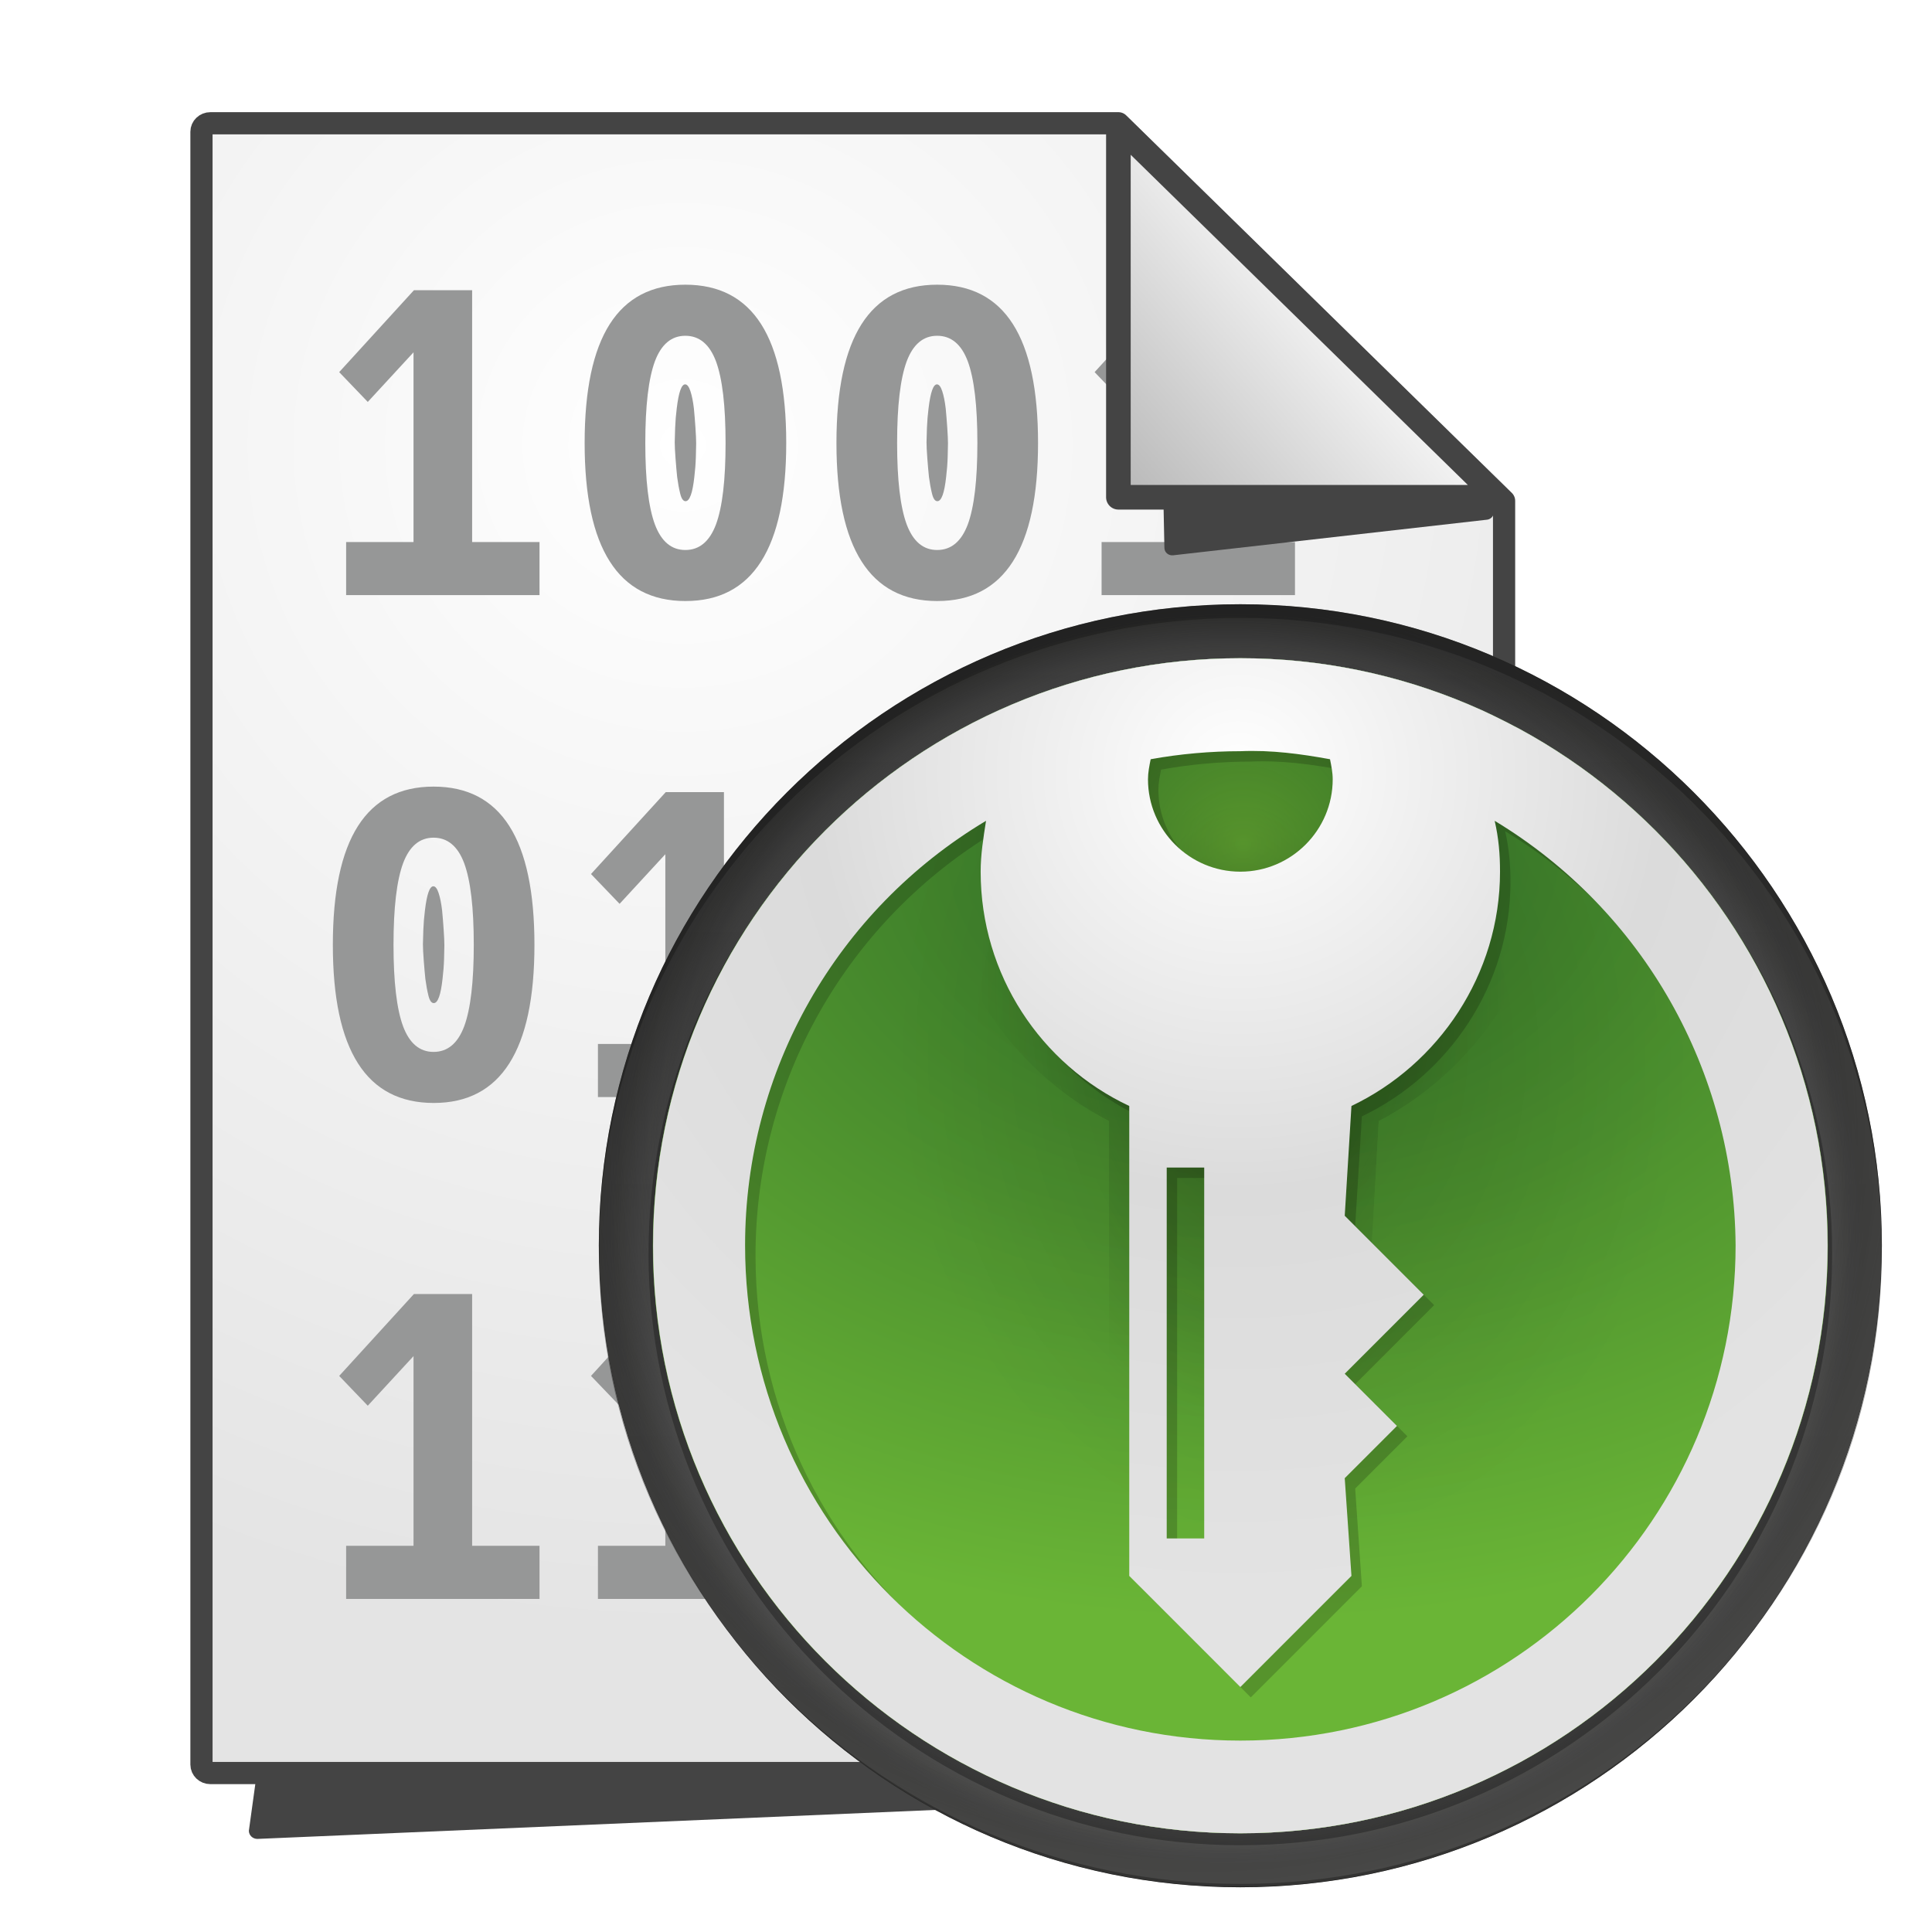
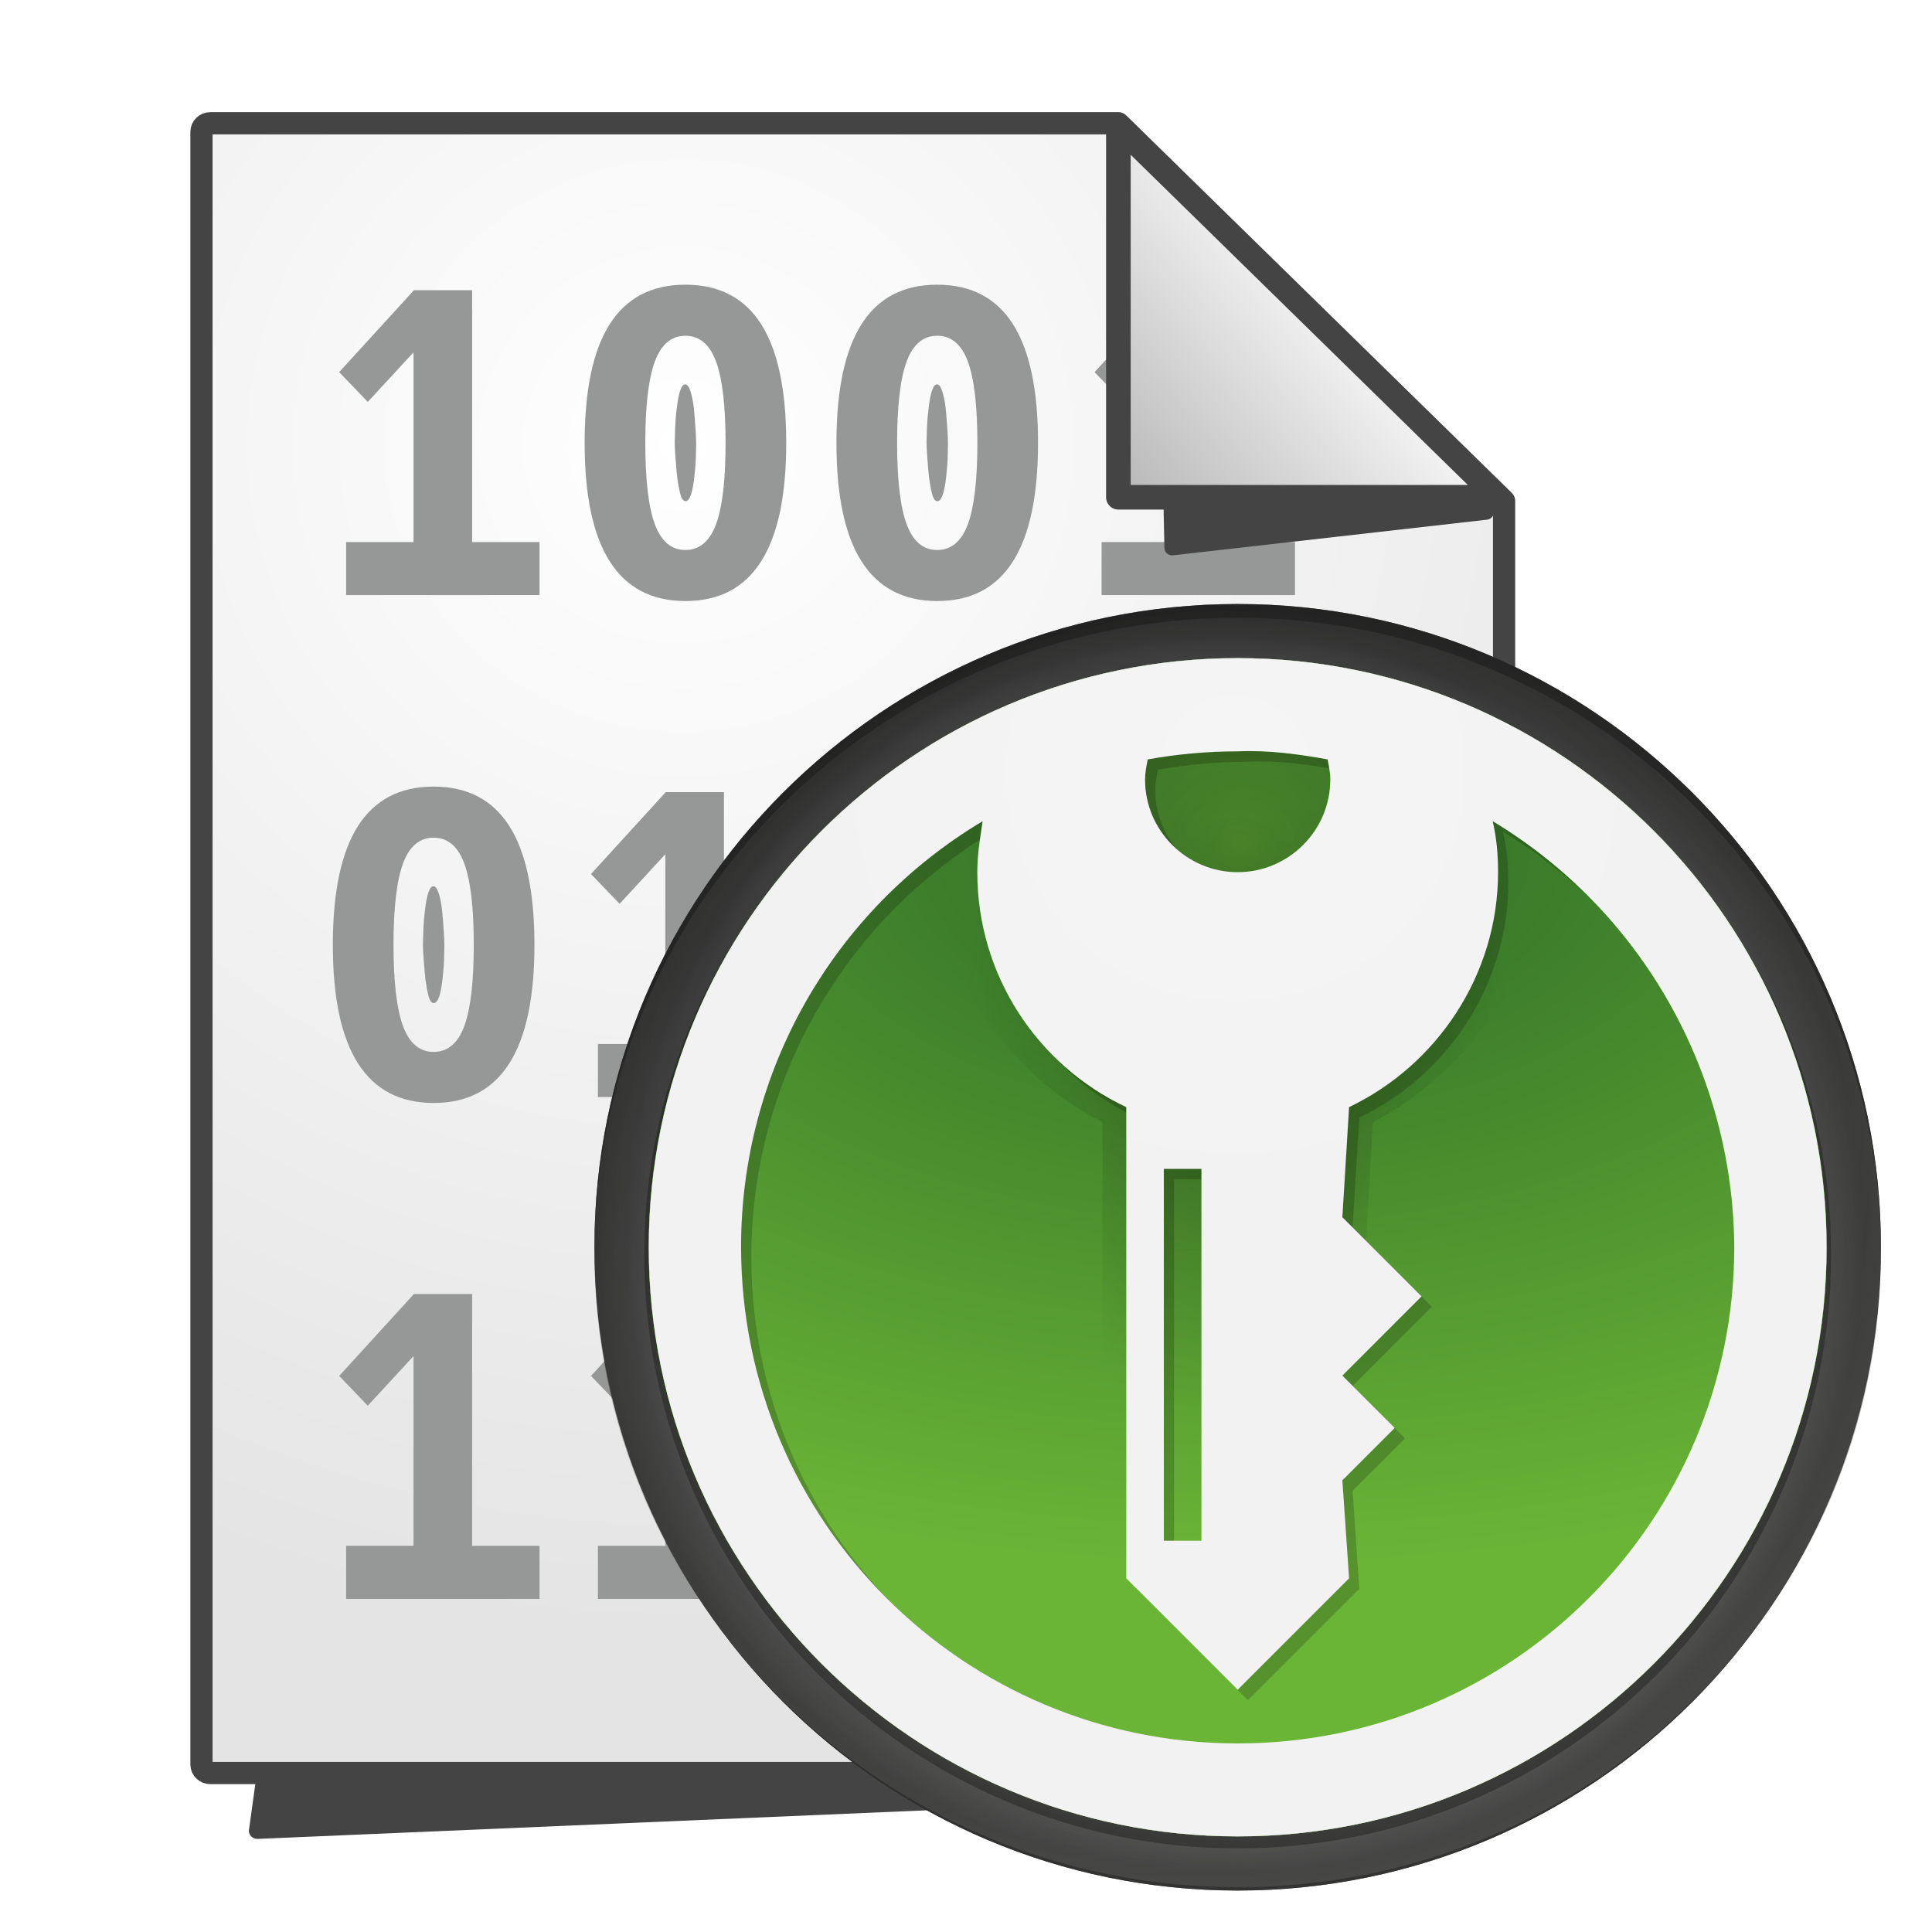
<svg xmlns="http://www.w3.org/2000/svg" viewBox="0 0 128 128">
  <defs>
    <radialGradient id="e" cx="45.245" cy="30.458" fx="45.245" fy="30.458" r="81.951" gradientTransform="translate(0 .2216) scale(1 .9616)" gradientUnits="userSpaceOnUse">
      <stop offset="0" stop-color="#fff" />
      <stop offset="1" stop-color="#e4e4e4" />
    </radialGradient>
    <linearGradient id="i" x1="90.155" y1="17.611" x2="71.147" y2="34.077" gradientUnits="userSpaceOnUse">
      <stop offset="0" stop-color="#fff" />
      <stop offset="1" stop-color="#adadad" />
    </linearGradient>
-     <clipPath id="m">
-       <path d="m43.268,82.534c0-21.464,17.454-38.926,38.908-38.926s38.908,17.462,38.908,38.926-17.454,38.926-38.908,38.926-38.908-17.463-38.908-38.926m-3.594,0c0,23.436,19.066,42.502,42.502,42.502s42.502-19.066,42.502-42.502-19.066-42.502-42.502-42.502-42.502,19.066-42.502,42.502" style="fill:none;" />
-     </clipPath>
-     <linearGradient id="n" x1="1.697" y1=".209" x2="2.674" y2=".209" gradientTransform="translate(63.9999 -112.0814) rotate(90) scale(87 -87)" gradientUnits="userSpaceOnUse">
+     <linearGradient id="l" x1="81.999" y1="35.529" x2="81.999" y2="120.763" gradientUnits="userSpaceOnUse">
      <stop offset="0" stop-color="#414141" />
-       <stop offset=".206" stop-color="#3e3e3e" />
+       <stop offset=".196" stop-color="#3e3e3e" />
      <stop offset="1" stop-color="#3a3a3a" />
    </linearGradient>
-     <clipPath id="o">
-       <rect x="39.691" y="40.049" width="84.97" height="84.97" style="fill:none;" />
-     </clipPath>
-     <clipPath id="p">
-       <path d="m82.176,40.049c-23.427,0-42.485,19.058-42.485,42.485s19.058,42.485,42.485,42.485,42.485-19.058,42.485-42.485-19.058-42.485-42.485-42.485" style="fill:none;" />
-     </clipPath>
-     <radialGradient id="r" cx=".348" cy="-2.814" fx=".348" fy="-2.814" r=".977" gradientTransform="translate(61.2666 -71.6795) scale(52.3911 -52.1409)" gradientUnits="userSpaceOnUse">
-       <stop offset="0" stop-color="#000" />
-       <stop offset=".673" stop-color="#000" />
-       <stop offset="1" stop-color="#fff" />
-     </radialGradient>
-     <mask id="q" x="39.691" y="40.049" width="84.97" height="84.97" maskUnits="userSpaceOnUse">
-       <rect x="39.691" y="40.049" width="84.97" height="84.97" style="fill:url(#r);" />
-     </mask>
-     <radialGradient id="s" cx=".348" cy="-2.814" fx=".348" fy="-2.814" r=".977" gradientTransform="translate(61.2666 -71.6794) scale(52.3911 -52.1409)" gradientUnits="userSpaceOnUse">
-       <stop offset="0" stop-color="#fcfcfc" />
-       <stop offset=".673" stop-color="#fcfcfc" />
+     <radialGradient id="n" cx="491.978" cy="94.778" fx="491.978" fy="94.778" r="145.02" gradientTransform="translate(-94.8078 41.726) scale(.3539)" gradientUnits="userSpaceOnUse">
+       <stop offset=".673" stop-color="#fcfcfc" stop-opacity="0" />
      <stop offset="1" stop-color="#fcfcfc" />
    </radialGradient>
-     <clipPath id="t">
-       <rect x="39.674" y="40.032" width="85.004" height="85.004" style="fill:none;" />
-     </clipPath>
-     <clipPath id="u">
-       <path d="m82.176,125.036c-23.436,0-42.502-19.066-42.502-42.502s19.066-42.502,42.502-42.502,42.502,19.066,42.502,42.502-19.066,42.502-42.502,42.502m0-81.427c-21.454,0-38.908,17.462-38.908,38.926s17.454,38.926,38.908,38.926,38.908-17.462,38.908-38.926-17.454-38.926-38.908-38.926" style="fill:none;" />
-     </clipPath>
-     <radialGradient id="w" cx=".417" cy="-3.379" fx=".417" fy="-3.379" r=".977" gradientTransform="translate(63.3765 -64.8113) scale(43.582 -43.3738)" gradientUnits="userSpaceOnUse">
-       <stop offset="0" stop-color="#000" />
-       <stop offset=".109" stop-color="#000" />
-       <stop offset=".886" stop-color="#000" />
-       <stop offset=".892" stop-color="#1e1e1e" />
-       <stop offset=".907" stop-color="#585858" />
-       <stop offset=".922" stop-color="#8b8b8b" />
-       <stop offset=".936" stop-color="#b5b5b5" />
-       <stop offset=".95" stop-color="#d5d5d5" />
-       <stop offset=".964" stop-color="#ececec" />
-       <stop offset=".976" stop-color="#fafafa" />
-       <stop offset=".987" stop-color="#fff" />
-       <stop offset="1" stop-color="#fff" />
+     <radialGradient id="p" cx="497.819" cy="113.88" fx="497.819" fy="113.88" r="120.636" gradientTransform="translate(-94.8078 41.726) scale(.3539)" gradientUnits="userSpaceOnUse">
+       <stop offset=".109" stop-color="#0f0f0d" stop-opacity="0" />
+       <stop offset=".886" stop-color="#414141" stop-opacity="0" />
+       <stop offset=".934" stop-color="#1e1e1d" stop-opacity=".684" />
+       <stop offset=".987" stop-color="#0f0f0d" />
    </radialGradient>
-     <mask id="v" x="39.674" y="40.032" width="85.004" height="85.004" maskUnits="userSpaceOnUse">
-       <rect x="39.674" y="40.032" width="85.004" height="85.004" style="fill:url(#w);" />
-     </mask>
-     <radialGradient id="x" cx=".417" cy="-3.379" fx=".417" fy="-3.379" r=".977" gradientTransform="translate(63.3765 -64.8113) scale(43.582 -43.3738)" gradientUnits="userSpaceOnUse">
-       <stop offset="0" stop-color="#0f0f0d" />
-       <stop offset=".109" stop-color="#0f0f0d" />
-       <stop offset=".886" stop-color="#414141" />
-       <stop offset=".897" stop-color="#373736" />
-       <stop offset=".93" stop-color="#21211f" />
-       <stop offset=".961" stop-color="#131311" />
-       <stop offset=".987" stop-color="#0f0f0d" />
-       <stop offset="1" stop-color="#0f0f0d" />
-     </radialGradient>
-     <clipPath id="y">
-       <rect x="42.968" y="43.836" width="78.416" height="78.417" style="fill:none;" />
-     </clipPath>
-     <clipPath id="z">
-       <rect x="39.674" y="40.032" width="85.004" height="85.004" style="fill:none;" />
-     </clipPath>
-     <clipPath id="aa">
-       <path d="m43.25,82.534c0,21.464,17.462,38.926,38.926,38.926s38.926-17.462,38.926-38.926-17.462-38.926-38.926-38.926-38.926,17.462-38.926,38.926" style="fill:none;" />
-     </clipPath>
-     <radialGradient id="ab" cx=".257" cy="-2.825" fx=".257" fy="-2.825" r=".977" gradientTransform="translate(64.829 -90.8183) scale(70.7693 -52.0906)" gradientUnits="userSpaceOnUse">
+     <radialGradient id="t" cx="501.839" cy="41.547" fx="501.839" fy="41.547" r="234.314" gradientTransform="translate(-94.8078 47.9453) scale(.3539 .2026)" gradientUnits="userSpaceOnUse">
      <stop offset="0" stop-color="#2e6b26" />
      <stop offset="1" stop-color="#6ab536" />
    </radialGradient>
-     <clipPath id="ac">
-       <rect x="43.25" y="43.608" width="77.852" height="77.852" style="fill:none;" />
-     </clipPath>
-     <clipPath id="ad">
-       <path d="m82.176,43.608c-21.464,0-38.926,17.462-38.926,38.926s17.462,38.926,38.926,38.926,38.926-17.462,38.926-38.926-17.462-38.926-38.926-38.926" style="fill:none;" />
-     </clipPath>
-     <radialGradient id="ae" cx=".483" cy="-3.193" fx=".483" fy="-3.193" r=".977" gradientTransform="translate(67.594 -76.9273) scale(37.4438 -45.9916)" gradientUnits="userSpaceOnUse">
-       <stop offset="0" stop-color="#000" />
-       <stop offset=".719" stop-color="#fff" />
-       <stop offset="1" stop-color="#fff" />
-     </radialGradient>
-     <clipPath id="af">
-       <rect x="70.581" y="46.844" width="23.189" height="23.189" style="fill:none;" />
-     </clipPath>
-     <clipPath id="ag">
-       <path d="m82.176,46.844c-6.393,0-11.595,5.202-11.595,11.595s5.202,11.595,11.595,11.595,11.595-5.201,11.595-11.595-5.202-11.595-11.595-11.595" style="fill:none;" />
-     </clipPath>
-     <radialGradient id="ah" cx="1.099" cy="-8.944" fx="1.099" fy="-8.944" r=".977" gradientTransform="translate(64.1957 -91.2625) scale(16.532 -16.453)" gradientUnits="userSpaceOnUse">
+     <radialGradient id="v" cx="500.086" cy="40.311" fx="500.086" fy="40.311" r="45.761" gradientTransform="translate(-94.8078 41.726) scale(.3539)" gradientUnits="userSpaceOnUse">
      <stop offset="0" stop-color="#6ab536" />
      <stop offset="1" stop-color="#2e6b26" />
    </radialGradient>
-     <clipPath id="ai">
-       <rect x="61.521" y="43.959" width="41.776" height="72.464" style="fill:none;" />
-     </clipPath>
-     <clipPath id="aj">
-       <path d="m61.952,49.29c-.002.013-.004.026-.006.039-.051.01-.051-.002.006-.039m29.394,24.984l-.538,9.619,6.353,6.92-6.353,6.92,4.199,4.575-4.199,4.575.538,9.54h-17.873v-42.149c-7.106-3.637-11.951-11.495-11.951-20.527,0-1.512.212-2.909.425-4.418.771-.145,13.237-5.37,13.237-5.37-.104.565,14.555.565,14.452,0,0,0,12.044,5.182,13.252,5.436.306,1.484.41,2.863.41,4.352,0,9.032-4.953,16.89-11.951,20.527m11.52-24.984c.008.035.014.07.021.105.133.028.137-.002-.021-.105" style="fill:none;" />
-     </clipPath>
-     <radialGradient id="al" cx=".785" cy="-3.822" fx=".785" fy="-3.822" r=".977" gradientTransform="translate(64.1787 -81.7712) scale(23.1531 -38.4417)" gradientUnits="userSpaceOnUse">
-       <stop offset="0" stop-color="#fff" />
-       <stop offset=".209" stop-color="#bebebe" />
-       <stop offset=".692" stop-color="#1e1e1e" />
-       <stop offset=".781" stop-color="#000" />
-       <stop offset="1" stop-color="#000" />
+     <radialGradient id="x" cx="522.417" cy="69.727" fx="522.417" fy="69.727" r="67.589" gradientTransform="translate(-93.3852 26.3712) scale(.3356 .5572)" gradientUnits="userSpaceOnUse">
+       <stop offset="0" stop-color="#000" />
+       <stop offset=".784" stop-color="#4f4f4f" stop-opacity="0" />
    </radialGradient>
-     <mask id="ak" x="61.521" y="43.959" width="41.776" height="72.464" maskUnits="userSpaceOnUse">
-       <rect x="61.521" y="43.959" width="41.776" height="72.464" style="fill:url(#al);" />
-     </mask>
-     <radialGradient id="am" cx=".785" cy="-3.822" fx=".785" fy="-3.822" r=".977" gradientTransform="translate(64.1787 -81.7712) scale(23.1531 -38.4417)" gradientUnits="userSpaceOnUse">
-       <stop offset="0" stop-color="#000" />
-       <stop offset=".627" stop-color="#3e3e3e" />
-       <stop offset=".781" stop-color="#4f4f4f" />
-       <stop offset="1" stop-color="#4f4f4f" />
-     </radialGradient>
-     <clipPath id="an">
-       <rect x="49.206" y="49.722" width="59.683" height="62.736" style="fill:none;" />
-     </clipPath>
-     <clipPath id="ao">
-       <path d="m77.298,77.354h2.484v24.57h-2.484v-24.57Zm12.239,27.054l-.445-6.475,3.46-3.46-3.46-3.459,5.233-5.234-5.233-5.233.445-7.273c5.764-2.749,9.843-8.693,9.843-15.523,0-1.152-.088-2.217-.354-3.37,9.843,5.942,15.874,16.586,15.962,28.118,0,18.095-14.632,32.82-32.812,32.82-18.091,0-32.812-14.636-32.812-32.82,0-11.531,6.03-22.175,15.963-28.118-.178,1.153-.356,2.218-.356,3.37,0,6.831,3.991,12.774,9.845,15.523v31.134l7.36,7.362,7.361-7.362Zm-13.48-52.777c0-.443.089-.887.178-1.33,1.951-.356,3.99-.532,5.941-.532,2.04-.089,3.99.177,5.941.532.089.443.178.887.178,1.33,0,3.371-2.749,6.12-6.119,6.12s-6.119-2.749-6.119-6.12m-32.789,30.904c0,21.463,17.454,38.926,38.908,38.926s38.908-17.463,38.908-38.926-17.454-38.926-38.908-38.926-38.908,17.462-38.908,38.926" style="fill:none;" />
-     </clipPath>
-     <radialGradient id="ap" cx=".322" cy="-2.619" fx=".322" fy="-2.619" r=".977" gradientTransform="translate(63.8436 -96.2077) scale(56.5059 -56.236)" gradientUnits="userSpaceOnUse">
-       <stop offset="0" stop-color="#fff" />
-       <stop offset=".506" stop-color="#dbdbdb" />
-       <stop offset="1" stop-color="#e3e3e3" />
-       <stop offset="1" stop-color="#e3e3e3" />
+     <radialGradient id="aa" cx="499.111" cy="26.557" fx="499.111" fy="26.557" r="156.41" gradientTransform="translate(-94.8078 41.726) scale(.3539)" gradientUnits="userSpaceOnUse">
+       <stop offset="0" stop-color="#f5f5f5" />
+       <stop offset=".548" stop-color="#f2f2f2" />
    </radialGradient>
  </defs>
  <g style="isolation:isolate;">
    <g id="b">
      <g id="c">
-         <rect width="128" height="128" style="fill:none;" />
-         <path id="d" d="m99.648,95.689l-77.71-10.351c-.311,0-.563.242-.563.541l-4.887,35.413c0,.299.252.541.563.541l81.447-3.482c.311,0,.563-.242.563-.541l1.151-21.579c0-.299-.252-.541-.563-.541Z" style="fill:#444;" />
+         <rect width="128" height="128" style="fill:none; stroke-width:0px;" />
+         <path id="d" d="m99.648,95.689l-77.71-10.351c-.311,0-.563.242-.563.541l-4.887,35.413c0,.299.252.541.563.541l81.447-3.482c.311,0,.563-.242.563-.541l1.151-21.579c0-.299-.252-.541-.563-.541Z" style="fill:#444; stroke-width:0px;" />
        <path id="f" d="m99.059,117.469H13.937c-.325,0-.589-.252-.589-.563V8.73c0-.311.264-.563.589-.563h60.16l25.552,25.016v83.723c0,.311-.264.563-.589.563Z" style="fill:url(#e); stroke:#444; stroke-linecap:round; stroke-linejoin:round; stroke-width:1.471px;" />
        <g id="g">
-           <path d="m22.932,35.911h4.465v-12.57l-3.031,3.288-1.894-1.975,4.952-5.426h3.856v16.683h4.465v3.518h-12.813v-3.518Z" style="fill:#969797;" />
-           <path d="m45.419,39.821c-2.237,0-3.91-.875-5.02-2.625-1.11-1.741-1.665-4.357-1.665-7.848,0-3.509.555-6.133,1.665-7.875,1.11-1.741,2.778-2.611,5.006-2.611,2.237,0,3.91.87,5.02,2.611,1.11,1.741,1.665,4.366,1.665,7.875,0,6.981-2.224,10.472-6.671,10.472Zm-.014-3.382c.929,0,1.605-.564,2.03-1.692.424-1.145.636-2.945.636-5.398,0-2.462-.212-4.266-.636-5.412-.424-1.127-1.101-1.691-2.03-1.691-.92,0-1.592.564-2.016,1.691-.424,1.146-.636,2.95-.636,5.412,0,2.453.212,4.253.636,5.398.424,1.128,1.096,1.692,2.016,1.692Zm.014-3.234c-.154,0-.271-.165-.352-.494-.082-.329-.149-.697-.203-1.103-.036-.343-.072-.751-.108-1.225-.036-.473-.054-.836-.054-1.089,0-.171.009-.484.027-.94.018-.455.054-.89.108-1.306.126-1.055.311-1.583.555-1.583.135,0,.252.151.352.454.099.302.175.688.23,1.157.036.379.07.796.101,1.252.031.456.048.805.048,1.048,0,.154-.007.451-.02.893s-.048.884-.101,1.326c-.117,1.074-.311,1.61-.582,1.61Z" style="fill:#969797;" />
-           <path d="m62.102,39.821c-2.237,0-3.91-.875-5.02-2.625-1.11-1.741-1.665-4.357-1.665-7.848,0-3.509.555-6.133,1.665-7.875,1.11-1.741,2.778-2.611,5.006-2.611,2.237,0,3.911.87,5.02,2.611,1.11,1.741,1.665,4.366,1.665,7.875,0,6.981-2.224,10.472-6.671,10.472Zm-.014-3.382c.929,0,1.605-.564,2.03-1.692.424-1.145.636-2.945.636-5.398,0-2.462-.212-4.266-.636-5.412-.424-1.127-1.101-1.691-2.03-1.691-.92,0-1.592.564-2.016,1.691-.424,1.146-.636,2.95-.636,5.412,0,2.453.212,4.253.636,5.398.424,1.128,1.096,1.692,2.016,1.692Zm.014-3.234c-.154,0-.271-.165-.352-.494-.082-.329-.149-.697-.203-1.103-.036-.343-.072-.751-.108-1.225-.036-.473-.054-.836-.054-1.089,0-.171.009-.484.027-.94.018-.455.054-.89.108-1.306.126-1.055.311-1.583.555-1.583.135,0,.252.151.352.454.099.302.175.688.23,1.157.036.379.07.796.101,1.252.031.456.048.805.048,1.048,0,.154-.007.451-.02.893s-.048.884-.101,1.326c-.117,1.074-.311,1.61-.582,1.61Z" style="fill:#969797;" />
-           <path d="m72.981,35.911h4.465v-12.57l-3.031,3.288-1.894-1.975,4.953-5.426h3.856v16.683h4.466v3.518h-12.813v-3.518Z" style="fill:#969797;" />
-           <path d="m28.737,73.074c-2.237,0-3.91-.875-5.02-2.625-1.11-1.741-1.665-4.357-1.665-7.848,0-3.509.555-6.133,1.665-7.875,1.11-1.741,2.778-2.611,5.006-2.611,2.237,0,3.91.87,5.02,2.611,1.11,1.741,1.665,4.366,1.665,7.875,0,6.982-2.224,10.473-6.671,10.473Zm-.014-3.382c.929,0,1.605-.564,2.03-1.692.424-1.145.636-2.946.636-5.399,0-2.462-.212-4.266-.636-5.412-.424-1.127-1.101-1.691-2.03-1.691-.92,0-1.592.564-2.016,1.691-.424,1.146-.636,2.95-.636,5.412,0,2.453.212,4.254.636,5.399.424,1.127,1.096,1.692,2.016,1.692Zm.014-3.234c-.154,0-.271-.165-.352-.494-.082-.329-.149-.697-.203-1.103-.036-.343-.072-.751-.108-1.225-.036-.473-.054-.836-.054-1.089,0-.171.009-.484.027-.94.018-.455.054-.89.108-1.306.126-1.055.311-1.583.555-1.583.135,0,.252.151.352.454.099.302.175.688.23,1.157.036.379.07.796.101,1.252.031.456.048.805.048,1.048,0,.154-.007.451-.02.893s-.048.884-.101,1.326c-.117,1.074-.311,1.611-.582,1.611Z" style="fill:#969797;" />
-           <path d="m39.615,69.164h4.465v-12.57l-3.031,3.288-1.894-1.975,4.952-5.426h3.856v16.684h4.465v3.517h-12.813v-3.517Z" style="fill:#969797;" />
-           <path d="m62.102,73.074c-2.237,0-3.91-.875-5.02-2.625-1.11-1.741-1.665-4.357-1.665-7.848,0-3.509.555-6.133,1.665-7.875,1.11-1.741,2.778-2.611,5.006-2.611,2.237,0,3.911.87,5.02,2.611,1.11,1.741,1.665,4.366,1.665,7.875,0,6.982-2.224,10.473-6.671,10.473Zm-.014-3.382c.929,0,1.605-.564,2.03-1.692.424-1.145.636-2.946.636-5.399,0-2.462-.212-4.266-.636-5.412-.424-1.127-1.101-1.691-2.03-1.691-.92,0-1.592.564-2.016,1.691-.424,1.146-.636,2.95-.636,5.412,0,2.453.212,4.254.636,5.399.424,1.127,1.096,1.692,2.016,1.692Zm.014-3.234c-.154,0-.271-.165-.352-.494-.082-.329-.149-.697-.203-1.103-.036-.343-.072-.751-.108-1.225-.036-.473-.054-.836-.054-1.089,0-.171.009-.484.027-.94.018-.455.054-.89.108-1.306.126-1.055.311-1.583.555-1.583.135,0,.252.151.352.454.099.302.175.688.23,1.157.036.379.07.796.101,1.252.031.456.048.805.048,1.048,0,.154-.007.451-.02.893s-.048.884-.101,1.326c-.117,1.074-.311,1.611-.582,1.611Z" style="fill:#969797;" />
-           <path d="m72.981,69.164h4.465v-12.57l-3.031,3.288-1.894-1.975,4.953-5.426h3.856v16.684h4.466v3.517h-12.813v-3.517Z" style="fill:#969797;" />
-           <path d="m22.932,102.415h4.465v-12.569l-3.031,3.287-1.894-1.975,4.952-5.426h3.856v16.683h4.465v3.518h-12.813v-3.518Z" style="fill:#969797;" />
-           <path d="m39.615,102.415h4.465v-12.569l-3.031,3.287-1.894-1.975,4.952-5.426h3.856v16.683h4.465v3.518h-12.813v-3.518Z" style="fill:#969797;" />
-           <path d="m56.298,102.415h4.465v-12.569l-3.031,3.287-1.894-1.975,4.952-5.426h3.856v16.683h4.465v3.518h-12.813v-3.518Z" style="fill:#969797;" />
-           <path d="m78.786,106.326c-2.237,0-3.91-.876-5.02-2.626-1.11-1.741-1.665-4.356-1.665-7.847,0-3.509.555-6.133,1.665-7.874s2.777-2.611,5.006-2.611c2.237,0,3.911.87,5.021,2.611,1.108,1.741,1.663,4.365,1.663,7.874,0,6.982-2.224,10.473-6.671,10.473Zm-.014-3.383c.929,0,1.606-.563,2.03-1.691.424-1.146.635-2.946.635-5.399,0-2.463-.211-4.266-.635-5.412-.424-1.127-1.101-1.691-2.03-1.691-.92,0-1.592.563-2.017,1.691-.423,1.146-.635,2.95-.635,5.412,0,2.453.212,4.253.635,5.399.424,1.127,1.096,1.691,2.017,1.691Zm.014-3.234c-.154,0-.271-.164-.351-.493-.083-.329-.149-.697-.204-1.103-.037-.342-.072-.75-.109-1.224-.035-.474-.054-.837-.054-1.09,0-.171.009-.485.027-.94.019-.456.054-.89.109-1.305.126-1.055.311-1.583.555-1.583.136,0,.253.15.351.452.1.303.178.689.23,1.158.038.378.071.796.102,1.251.031.456.048.806.048,1.049,0,.154-.008.451-.021.893s-.048.884-.102,1.326c-.117,1.073-.309,1.609-.581,1.609Z" style="fill:#969797;" />
+           <path d="m22.932,35.911h4.465v-12.57l-3.031,3.288-1.894-1.975,4.952-5.426h3.856v16.683h4.465v3.518h-12.813v-3.518Z" style="fill:#969797; stroke-width:0px;" />
+           <path d="m45.419,39.821c-2.237,0-3.91-.875-5.02-2.625-1.11-1.741-1.665-4.357-1.665-7.848,0-3.509.555-6.133,1.665-7.875,1.11-1.741,2.778-2.611,5.006-2.611,2.237,0,3.91.87,5.02,2.611,1.11,1.741,1.665,4.366,1.665,7.875,0,6.981-2.224,10.472-6.671,10.472Zm-.014-3.382c.929,0,1.605-.564,2.03-1.692.424-1.145.636-2.945.636-5.398,0-2.462-.212-4.266-.636-5.412-.424-1.127-1.101-1.691-2.03-1.691-.92,0-1.592.564-2.016,1.691-.424,1.146-.636,2.95-.636,5.412,0,2.453.212,4.253.636,5.398.424,1.128,1.096,1.692,2.016,1.692Zm.014-3.234c-.154,0-.271-.165-.352-.494-.082-.329-.149-.697-.203-1.103-.036-.343-.072-.751-.108-1.225-.036-.473-.054-.836-.054-1.089,0-.171.009-.484.027-.94.018-.455.054-.89.108-1.306.126-1.055.311-1.583.555-1.583.135,0,.252.151.352.454.099.302.175.688.23,1.157.036.379.07.796.101,1.252.031.456.048.805.048,1.048,0,.154-.007.451-.02.893s-.048.884-.101,1.326c-.117,1.074-.311,1.61-.582,1.61Z" style="fill:#969797; stroke-width:0px;" />
+           <path d="m62.102,39.821c-2.237,0-3.91-.875-5.02-2.625-1.11-1.741-1.665-4.357-1.665-7.848,0-3.509.555-6.133,1.665-7.875,1.11-1.741,2.778-2.611,5.006-2.611,2.237,0,3.911.87,5.02,2.611,1.11,1.741,1.665,4.366,1.665,7.875,0,6.981-2.224,10.472-6.671,10.472Zm-.014-3.382c.929,0,1.605-.564,2.03-1.692.424-1.145.636-2.945.636-5.398,0-2.462-.212-4.266-.636-5.412-.424-1.127-1.101-1.691-2.03-1.691-.92,0-1.592.564-2.016,1.691-.424,1.146-.636,2.95-.636,5.412,0,2.453.212,4.253.636,5.398.424,1.128,1.096,1.692,2.016,1.692Zm.014-3.234c-.154,0-.271-.165-.352-.494-.082-.329-.149-.697-.203-1.103-.036-.343-.072-.751-.108-1.225-.036-.473-.054-.836-.054-1.089,0-.171.009-.484.027-.94.018-.455.054-.89.108-1.306.126-1.055.311-1.583.555-1.583.135,0,.252.151.352.454.099.302.175.688.23,1.157.036.379.07.796.101,1.252.031.456.048.805.048,1.048,0,.154-.007.451-.02.893s-.048.884-.101,1.326c-.117,1.074-.311,1.61-.582,1.61Z" style="fill:#969797; stroke-width:0px;" />
+           <path d="m72.981,35.911h4.465v-12.57l-3.031,3.288-1.894-1.975,4.953-5.426h3.856v16.683h4.466v3.518h-12.813v-3.518Z" style="fill:#969797; stroke-width:0px;" />
+           <path d="m28.737,73.074c-2.237,0-3.91-.875-5.02-2.625-1.11-1.741-1.665-4.357-1.665-7.848,0-3.509.555-6.133,1.665-7.875,1.11-1.741,2.778-2.611,5.006-2.611,2.237,0,3.91.87,5.02,2.611,1.11,1.741,1.665,4.366,1.665,7.875,0,6.982-2.224,10.473-6.671,10.473Zm-.014-3.382c.929,0,1.605-.564,2.03-1.692.424-1.145.636-2.946.636-5.399,0-2.462-.212-4.266-.636-5.412-.424-1.127-1.101-1.691-2.03-1.691-.92,0-1.592.564-2.016,1.691-.424,1.146-.636,2.95-.636,5.412,0,2.453.212,4.254.636,5.399.424,1.127,1.096,1.692,2.016,1.692Zm.014-3.234c-.154,0-.271-.165-.352-.494-.082-.329-.149-.697-.203-1.103-.036-.343-.072-.751-.108-1.225-.036-.473-.054-.836-.054-1.089,0-.171.009-.484.027-.94.018-.455.054-.89.108-1.306.126-1.055.311-1.583.555-1.583.135,0,.252.151.352.454.099.302.175.688.23,1.157.036.379.07.796.101,1.252.031.456.048.805.048,1.048,0,.154-.007.451-.02.893s-.048.884-.101,1.326c-.117,1.074-.311,1.611-.582,1.611Z" style="fill:#969797; stroke-width:0px;" />
+           <path d="m39.615,69.164h4.465v-12.57l-3.031,3.288-1.894-1.975,4.952-5.426h3.856v16.684h4.465v3.517h-12.813v-3.517Z" style="fill:#969797; stroke-width:0px;" />
+           <path d="m62.102,73.074c-2.237,0-3.91-.875-5.02-2.625-1.11-1.741-1.665-4.357-1.665-7.848,0-3.509.555-6.133,1.665-7.875,1.11-1.741,2.778-2.611,5.006-2.611,2.237,0,3.911.87,5.02,2.611,1.11,1.741,1.665,4.366,1.665,7.875,0,6.982-2.224,10.473-6.671,10.473Zm-.014-3.382c.929,0,1.605-.564,2.03-1.692.424-1.145.636-2.946.636-5.399,0-2.462-.212-4.266-.636-5.412-.424-1.127-1.101-1.691-2.03-1.691-.92,0-1.592.564-2.016,1.691-.424,1.146-.636,2.95-.636,5.412,0,2.453.212,4.254.636,5.399.424,1.127,1.096,1.692,2.016,1.692Zm.014-3.234c-.154,0-.271-.165-.352-.494-.082-.329-.149-.697-.203-1.103-.036-.343-.072-.751-.108-1.225-.036-.473-.054-.836-.054-1.089,0-.171.009-.484.027-.94.018-.455.054-.89.108-1.306.126-1.055.311-1.583.555-1.583.135,0,.252.151.352.454.099.302.175.688.23,1.157.036.379.07.796.101,1.252.031.456.048.805.048,1.048,0,.154-.007.451-.02.893s-.048.884-.101,1.326c-.117,1.074-.311,1.611-.582,1.611Z" style="fill:#969797; stroke-width:0px;" />
+           <path d="m72.981,69.164h4.465v-12.57l-3.031,3.288-1.894-1.975,4.953-5.426h3.856v16.684h4.466v3.517h-12.813v-3.517Z" style="fill:#969797; stroke-width:0px;" />
+           <path d="m22.932,102.415h4.465v-12.569l-3.031,3.287-1.894-1.975,4.952-5.426h3.856v16.683h4.465v3.518h-12.813v-3.518Z" style="fill:#969797; stroke-width:0px;" />
+           <path d="m39.615,102.415h4.465v-12.569l-3.031,3.287-1.894-1.975,4.952-5.426h3.856v16.683h4.465v3.518h-12.813v-3.518Z" style="fill:#969797; stroke-width:0px;" />
+           <path d="m56.298,102.415h4.465v-12.569l-3.031,3.287-1.894-1.975,4.952-5.426h3.856v16.683h4.465v3.518h-12.813v-3.518Z" style="fill:#969797; stroke-width:0px;" />
+           <path d="m78.786,106.326c-2.237,0-3.91-.876-5.02-2.626-1.11-1.741-1.665-4.356-1.665-7.847,0-3.509.555-6.133,1.665-7.874s2.777-2.611,5.006-2.611c2.237,0,3.911.87,5.021,2.611,1.108,1.741,1.663,4.365,1.663,7.874,0,6.982-2.224,10.473-6.671,10.473Zm-.014-3.383c.929,0,1.606-.563,2.03-1.691.424-1.146.635-2.946.635-5.399,0-2.463-.211-4.266-.635-5.412-.424-1.127-1.101-1.691-2.03-1.691-.92,0-1.592.563-2.017,1.691-.423,1.146-.635,2.95-.635,5.412,0,2.453.212,4.253.635,5.399.424,1.127,1.096,1.691,2.017,1.691Zm.014-3.234c-.154,0-.271-.164-.351-.493-.083-.329-.149-.697-.204-1.103-.037-.342-.072-.75-.109-1.224-.035-.474-.054-.837-.054-1.09,0-.171.009-.485.027-.94.019-.456.054-.89.109-1.305.126-1.055.311-1.583.555-1.583.136,0,.253.15.351.452.1.303.178.689.23,1.158.038.378.071.796.102,1.251.031.456.048.806.048,1.049,0,.154-.008.451-.021.893s-.048.884-.102,1.326c-.117,1.073-.309,1.609-.581,1.609Z" style="fill:#969797; stroke-width:0px;" />
        </g>
-         <path id="h" d="m98.513,34.432l-20.79,2.358c-.303.034-.572-.19-.578-.484l-.069-3.353c-.006-.276.223-.503.51-.507l20.859-.287c.288-.004.525.22.525.497v1.283c0,.252-.196.464-.457.494Z" style="fill:#444;" />
+         <path id="h" d="m98.513,34.432l-20.79,2.358c-.303.034-.572-.19-.578-.484l-.069-3.353c-.006-.276.223-.503.51-.507l20.859-.287c.288-.004.525.22.525.497v1.283c0,.252-.196.464-.457.494Z" style="fill:#444; stroke-width:0px;" />
        <polygon id="j" points="99.245 32.945 74.096 32.945 74.096 8.315 99.245 32.945" style="fill:url(#i); stroke:#444; stroke-linejoin:round; stroke-width:1.63px;" />
      </g>
      <g id="k">
-         <g id="l">
-           <g>
-             <g style="clip-path:url(#m);">
-               <rect x="39.674" y="40.032" width="85.004" height="85.004" style="fill:url(#n);" />
-             </g>
-             <g>
-               <g style="mix-blend-mode:lighten; opacity:.32;">
-                 <g style="clip-path:url(#o);">
-                   <g style="clip-path:url(#p);">
-                     <g style="mask:url(#q);">
-                       <rect x="39.691" y="40.049" width="84.97" height="84.97" style="fill:url(#s);" />
-                     </g>
-                   </g>
-                 </g>
-               </g>
-               <g style="opacity:.44;">
-                 <g style="clip-path:url(#t);">
-                   <g style="clip-path:url(#u);">
-                     <g style="mask:url(#v);">
-                       <rect x="39.674" y="40.032" width="85.004" height="85.004" style="fill:url(#x);" />
-                     </g>
-                   </g>
-                 </g>
-               </g>
-               <g style="opacity:.35;">
-                 <g style="clip-path:url(#y);">
-                   <path d="m82.176,43.836c-21.619,0-39.208,17.589-39.208,39.208s17.589,39.208,39.208,39.208,39.208-17.589,39.208-39.208-17.589-39.208-39.208-39.208" style="fill:#0f0f0d;" />
-                 </g>
-               </g>
-               <g style="opacity:.35;">
-                 <g style="clip-path:url(#z);">
-                   <path d="m82.176,125.036c-23.436,0-42.502-19.066-42.502-42.502s19.066-42.502,42.502-42.502,42.502,19.066,42.502,42.502-19.066,42.502-42.502,42.502m0-84.094c-23.436,0-42.502,18.812-42.502,41.936s19.066,41.937,42.502,41.937,42.502-18.813,42.502-41.937-19.066-41.936-42.502-41.936" style="fill:#0f0f0d;" />
-                 </g>
-               </g>
-             </g>
-             <g style="clip-path:url(#aa);">
-               <rect x="43.25" y="43.608" width="77.852" height="77.852" style="fill:url(#ab);" />
-             </g>
-             <g>
-               <g style="mix-blend-mode:multiply; opacity:.13;">
-                 <g style="clip-path:url(#ac);">
-                   <g style="clip-path:url(#ad);">
-                     <rect x="43.25" y="43.608" width="77.852" height="77.852" style="fill:url(#ae);" />
-                   </g>
-                 </g>
-               </g>
-               <g style="mix-blend-mode:lighten;">
-                 <g style="clip-path:url(#af);">
-                   <g style="clip-path:url(#ag);">
-                     <rect x="70.581" y="46.844" width="23.189" height="23.189" style="fill:url(#ah);" />
-                   </g>
-                 </g>
-               </g>
-               <g style="mix-blend-mode:multiply; opacity:.3;">
-                 <g style="clip-path:url(#ai);">
-                   <g style="clip-path:url(#aj);">
-                     <g style="mask:url(#ak);">
-                       <rect x="61.521" y="43.959" width="41.776" height="72.464" style="fill:url(#am);" />
-                     </g>
-                   </g>
-                 </g>
-               </g>
-               <g style="mix-blend-mode:multiply; opacity:.2;">
-                 <g style="clip-path:url(#an);">
-                   <path d="m61.336,107.959c-6.908-6.007-11.281-14.863-11.281-24.772,0-11.531,6.03-22.175,15.963-28.119-.178,1.153-.355,2.218-.355,3.371,0,6.83,3.99,12.773,9.844,15.522v31.134l7.36,7.362,7.361-7.362-.444-6.475,3.459-3.46-3.459-3.459,5.232-5.233-5.232-5.234.444-7.273c5.764-2.749,9.844-8.693,9.844-15.522,0-1.153-.089-2.218-.355-3.371,3.603,2.176,6.694,4.984,9.172,8.234-5.991-8.228-15.724-13.58-26.714-13.58-18.208,0-32.97,14.69-32.97,32.812,0,10.254,4.727,19.408,12.13,25.425m19.137-5.347h-2.483v-24.57h2.483v24.57Zm-3.548-51.623c1.951-.355,3.99-.532,5.941-.532,2.04-.089,3.991.178,5.942.532.088.444.177.887.177,1.331,0,3.371-2.749,6.12-6.119,6.12s-6.119-2.749-6.119-6.12c0-.444.089-.887.178-1.331" style="fill:#0f0f0d;" />
-                 </g>
-               </g>
-             </g>
-             <g style="clip-path:url(#ao);">
-               <rect x="43.268" y="43.608" width="77.816" height="77.852" style="fill:url(#ap);" />
-             </g>
-           </g>
-         </g>
+         <rect x="37.212" y="37.848" width="89.573" height="89.573" style="fill:none; stroke-width:0px;" />
+         <path id="m" d="m81.999,125.252c-23.499,0-42.617-19.118-42.617-42.617s19.118-42.617,42.617-42.617,42.617,19.118,42.617,42.617-19.118,42.617-42.617,42.617Zm0-81.648c-21.512,0-39.014,17.509-39.014,39.031s17.502,39.031,39.014,39.031,39.014-17.509,39.014-39.031-17.502-39.031-39.014-39.031Z" style="fill:url(#l); stroke-width:0px;" />
+         <path id="o" d="m81.999,40.034c-23.49,0-42.6,19.11-42.6,42.6s19.11,42.6,42.6,42.6,42.6-19.111,42.6-42.6-19.11-42.6-42.6-42.6Z" style="fill:url(#n); mix-blend-mode:lighten; opacity:.32; stroke-width:0px;" />
+         <path id="q" d="m81.999,125.252c-23.499,0-42.617-19.118-42.617-42.617s19.118-42.617,42.617-42.617,42.617,19.118,42.617,42.617-19.118,42.617-42.617,42.617Zm0-81.648c-21.512,0-39.014,17.509-39.014,39.031s17.502,39.031,39.014,39.031,39.014-17.509,39.014-39.031-17.502-39.031-39.014-39.031Z" style="fill:url(#p); opacity:.44; stroke-width:0px;" />
+         <path id="r" d="m81.999,43.832c-21.678,0-39.315,17.636-39.315,39.315s17.636,39.315,39.315,39.315,39.315-17.637,39.315-39.315-17.636-39.315-39.315-39.315Z" style="fill:rgba(15,15,13,.35); stroke-width:0px;" />
+         <path id="s" d="m81.999,125.252c-23.499,0-42.617-19.118-42.617-42.617s19.118-42.617,42.617-42.617,42.617,19.118,42.617,42.617-19.118,42.617-42.617,42.617Zm0-84.322c-23.499,0-42.617,18.864-42.617,42.05s19.118,42.05,42.617,42.05,42.617-18.864,42.617-42.05-19.118-42.05-42.617-42.05Z" style="fill:#0f0f0d; opacity:.35; stroke-width:0px;" />
+         <path id="u" d="m81.999,43.603c-21.522,0-39.031,17.509-39.031,39.031s17.509,39.031,39.031,39.031,39.031-17.509,39.031-39.031-17.509-39.031-39.031-39.031Z" style="fill:url(#t); stroke-width:0px;" />
+         <path id="w" d="m81.999,46.848c-6.411,0-11.626,5.215-11.626,11.626s5.215,11.626,11.626,11.626,11.626-5.215,11.626-11.626-5.215-11.626-11.626-11.626Z" style="fill:url(#v); mix-blend-mode:lighten; opacity:.7; stroke-width:0px;" />
+         <path id="y" d="m61.486,49.3c-.002.013-.004.026-.006.04-.051.009-.051-.003.006-.04Zm29.473,25.052l-.54,9.645,6.37,6.939-6.37,6.939,4.21,4.587-4.21,4.587.54,9.566h-17.922v-42.263c-7.125-3.646-11.984-11.527-11.984-20.583,0-1.516.212-2.916.426-4.43.773-.146,13.273-5.385,13.273-5.385-.104.566,14.594.566,14.49,0,0,0,12.077,5.196,13.288,5.451.306,1.488.411,2.87.411,4.363,0,9.056-4.966,16.937-11.984,20.583Zm11.552-25.052c.008.036.013.071.021.106.133.028.137-.003-.021-.106Z" style="fill:url(#x); mix-blend-mode:multiply; opacity:.3; stroke-width:0px;" />
+         <path id="z" d="m61.087,108.129c-6.926-6.024-11.311-14.903-11.311-24.84,0-11.562,6.047-22.235,16.006-28.194-.178,1.156-.356,2.224-.356,3.38,0,6.848,4.002,12.807,9.87,15.565v31.218l7.381,7.382,7.381-7.382-.445-6.493,3.468-3.469-3.468-3.469,5.246-5.247-5.246-5.247.445-7.293c5.78-2.757,9.87-8.716,9.87-15.565,0-1.156-.089-2.224-.356-3.38,3.614,2.182,6.713,4.998,9.197,8.256-6.007-8.25-15.766-13.617-26.785-13.617-18.258,0-33.059,14.73-33.059,32.901,0,10.282,4.74,19.461,12.163,25.494Zm19.189-5.362h-2.49v-24.637h2.49v24.637Zm-3.557-51.764c1.956-.356,4.002-.534,5.958-.534,2.045-.089,4.002.178,5.958.534.089.445.178.889.178,1.334,0,3.38-2.757,6.137-6.136,6.137s-6.136-2.757-6.136-6.137c0-.445.089-.889.178-1.334Z" style="fill:#0f0f0d; mix-blend-mode:multiply; opacity:.2; stroke-width:0px;" />
+         <path id="ab" d="m81.999,43.603c-21.512,0-39.014,17.509-39.014,39.031s17.502,39.031,39.014,39.031,39.014-17.509,39.014-39.031-17.502-39.031-39.014-39.031Zm-5.958,6.71c1.956-.356,4.002-.534,5.958-.534,2.045-.089,4.002.178,5.958.534.089.445.178.889.178,1.334,0,3.38-2.757,6.137-6.136,6.137s-6.136-2.757-6.136-6.137c0-.445.089-.889.178-1.334Zm3.557,27.127v24.637h-2.49v-24.637h2.49Zm2.401,38.067c-18.14,0-32.901-14.675-32.901-32.908,0-11.562,6.047-22.235,16.006-28.194-.178,1.156-.356,2.224-.356,3.38,0,6.848,4.002,12.807,9.87,15.565v31.218l7.381,7.382,7.381-7.382-.445-6.493,3.468-3.469-3.468-3.469,5.246-5.247-5.246-5.247.445-7.293c5.78-2.757,9.87-8.716,9.87-15.565,0-1.156-.089-2.224-.356-3.38,9.87,5.959,15.917,16.632,16.006,28.194,0,18.144-14.672,32.908-32.901,32.908Z" style="fill:url(#aa); stroke-width:0px;" />
      </g>
    </g>
  </g>
</svg>
